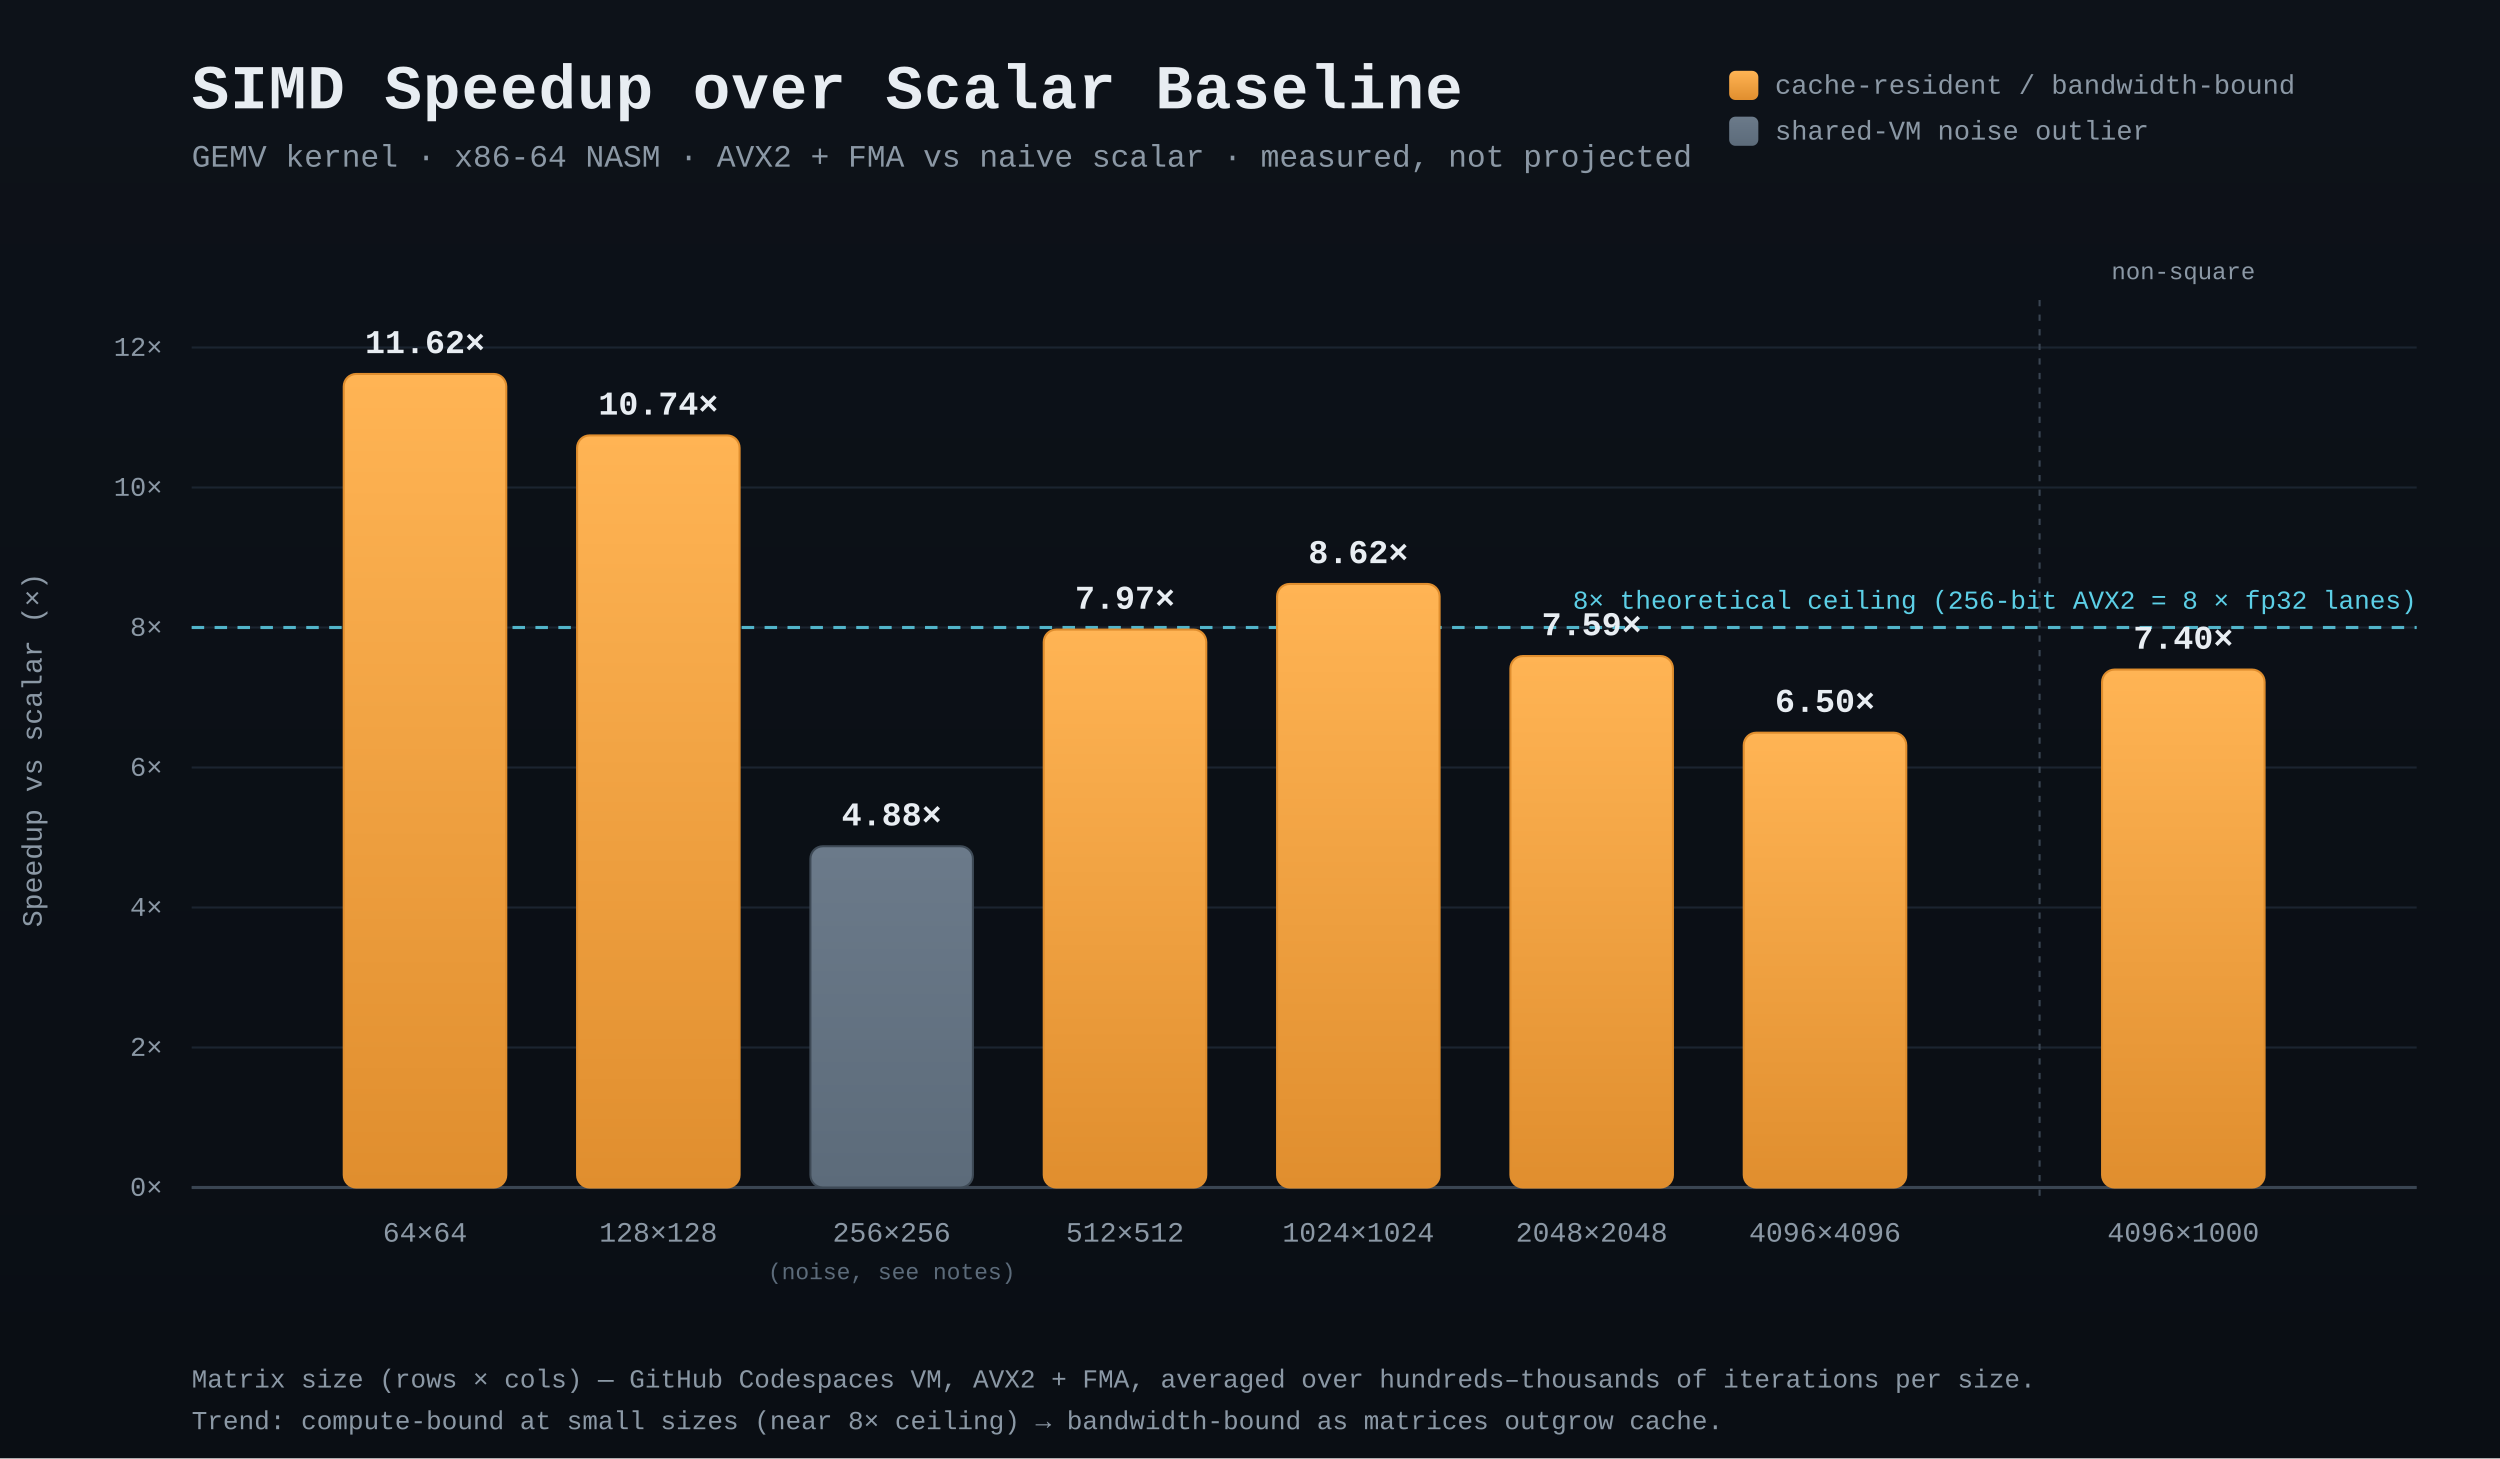
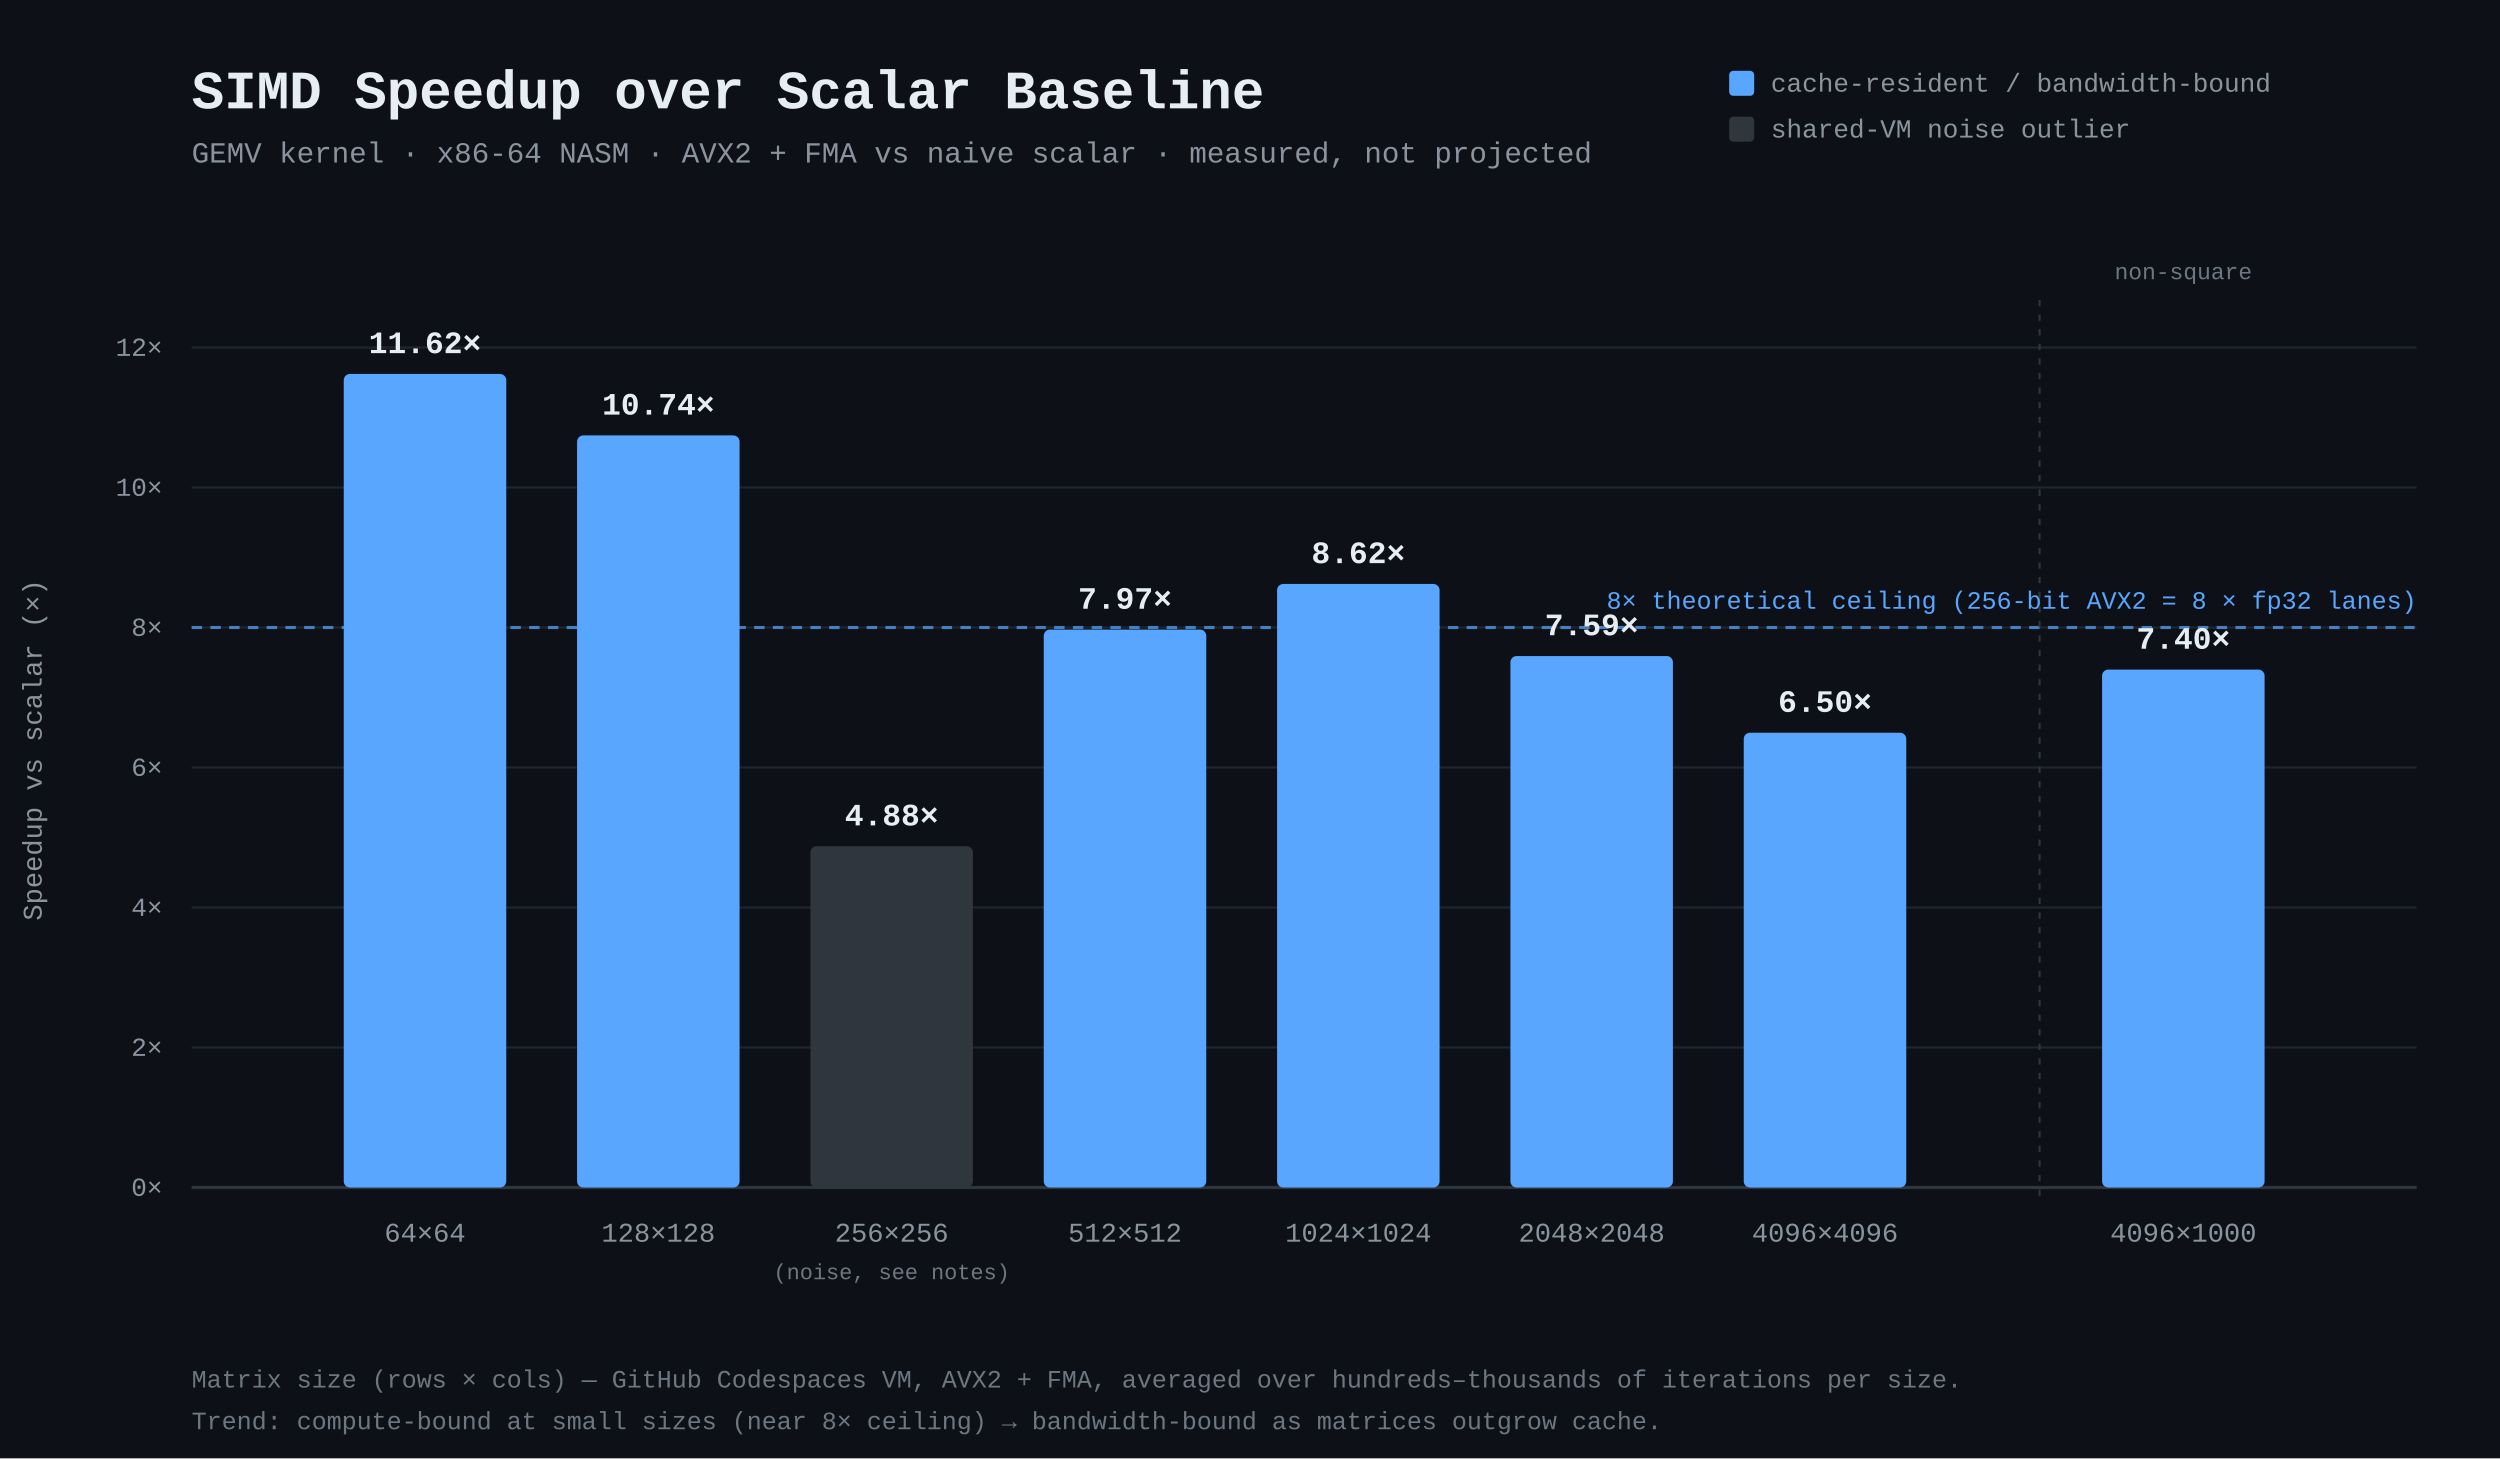
<svg xmlns="http://www.w3.org/2000/svg" viewBox="0 0 1200 700" font-family="'JetBrains Mono', 'SF Mono', Consolas, 'Courier New', monospace">
-   <defs>
-     <linearGradient id="barGrad" x1="0" y1="0" x2="0" y2="1">
-       <stop offset="0%" stop-color="#ffb454" />
-       <stop offset="100%" stop-color="#e08e2e" />
-     </linearGradient>
-     <linearGradient id="dipGrad" x1="0" y1="0" x2="0" y2="1">
-       <stop offset="0%" stop-color="#6b7a8a" />
-       <stop offset="100%" stop-color="#5c6b7a" />
-     </linearGradient>
-     <linearGradient id="bgGrad" x1="0" y1="0" x2="0" y2="1">
-       <stop offset="0%" stop-color="#0d1219" />
-       <stop offset="100%" stop-color="#0a0e14" />
-     </linearGradient>
-   </defs>
-   <rect x="0" y="0" width="1200" height="700" fill="url(#bgGrad)" />
-   <text x="92" y="52" font-size="30" font-weight="700" fill="#e8edf2" letter-spacing="0.5">SIMD Speedup over Scalar Baseline</text>
-   <text x="92" y="80" font-size="15" fill="#8b98a5">GEMV kernel · x86-64 NASM · AVX2 + FMA vs naive scalar · measured, not projected</text>
-   <rect x="830" y="34" width="14" height="14" rx="3" fill="url(#barGrad)" />
-   <text x="852" y="45" font-size="13" fill="#8b98a5">cache-resident / bandwidth-bound</text>
-   <rect x="830" y="56" width="14" height="14" rx="3" fill="url(#dipGrad)" />
-   <text x="852" y="67" font-size="13" fill="#8b98a5">shared-VM noise outlier</text>
-   <line x1="92" y1="570.0" x2="1160" y2="570.0" stroke="#1b2430" stroke-width="1" />
-   <text x="78" y="574.0" font-size="13" fill="#8b98a5" text-anchor="end">0×</text>
-   <line x1="92" y1="502.8" x2="1160" y2="502.8" stroke="#1b2430" stroke-width="1" />
-   <text x="78" y="506.8" font-size="13" fill="#8b98a5" text-anchor="end">2×</text>
-   <line x1="92" y1="435.6" x2="1160" y2="435.6" stroke="#1b2430" stroke-width="1" />
-   <text x="78" y="439.6" font-size="13" fill="#8b98a5" text-anchor="end">4×</text>
-   <line x1="92" y1="368.4" x2="1160" y2="368.4" stroke="#1b2430" stroke-width="1" />
-   <text x="78" y="372.4" font-size="13" fill="#8b98a5" text-anchor="end">6×</text>
-   <line x1="92" y1="301.2" x2="1160" y2="301.2" stroke="#1b2430" stroke-width="1" />
-   <text x="78" y="305.2" font-size="13" fill="#8b98a5" text-anchor="end">8×</text>
-   <line x1="92" y1="234.0" x2="1160" y2="234.0" stroke="#1b2430" stroke-width="1" />
-   <text x="78" y="238.0" font-size="13" fill="#8b98a5" text-anchor="end">10×</text>
-   <line x1="92" y1="166.8" x2="1160" y2="166.8" stroke="#1b2430" stroke-width="1" />
-   <text x="78" y="170.8" font-size="13" fill="#8b98a5" text-anchor="end">12×</text>
-   <line x1="92" y1="570" x2="1160" y2="570" stroke="#3a4552" stroke-width="1.5" />
-   <line x1="92" y1="301.2" x2="1160" y2="301.2" stroke="#5ccfe6" stroke-width="1.5" stroke-dasharray="6,5" opacity="0.85" />
-   <text x="1160" y="292.2" font-size="12.5" fill="#5ccfe6" text-anchor="end">8× theoretical ceiling (256-bit AVX2 = 8 × fp32 lanes)</text>
-   <line x1="979.0" y1="144" x2="979.0" y2="576" stroke="#3a4552" stroke-width="1" stroke-dasharray="3,4" />
-   <text x="1048.0" y="134" font-size="11.5" fill="#8b98a5" text-anchor="middle">non-square</text>
-   <rect x="165.0" y="179.5" width="78" height="390.5" rx="6" fill="url(#barGrad)" stroke="#e08e2e" stroke-width="1" />
-   <text x="204.0" y="169.5" font-size="16" font-weight="700" fill="#e8edf2" text-anchor="middle">11.62×</text>
-   <text x="204.0" y="596" font-size="13.5" fill="#8b98a5" text-anchor="middle">64×64</text>
-   <rect x="277.0" y="209.0" width="78" height="361.0" rx="6" fill="url(#barGrad)" stroke="#e08e2e" stroke-width="1" />
-   <text x="316.0" y="199.0" font-size="16" font-weight="700" fill="#e8edf2" text-anchor="middle">10.74×</text>
-   <text x="316.0" y="596" font-size="13.5" fill="#8b98a5" text-anchor="middle">128×128</text>
-   <rect x="389.0" y="406.2" width="78" height="163.8" rx="6" fill="url(#dipGrad)" stroke="#3e4a56" stroke-width="1" />
-   <text x="428.0" y="396.2" font-size="16" font-weight="700" fill="#e8edf2" text-anchor="middle">4.88×</text>
-   <text x="428.0" y="596" font-size="13.5" fill="#8b98a5" text-anchor="middle">256×256</text>
-   <text x="428.0" y="614" font-size="11" fill="#5c6b7a" text-anchor="middle">(noise, see notes)</text>
-   <rect x="501.0" y="302.2" width="78" height="267.8" rx="6" fill="url(#barGrad)" stroke="#e08e2e" stroke-width="1" />
-   <text x="540.0" y="292.2" font-size="16" font-weight="700" fill="#e8edf2" text-anchor="middle">7.97×</text>
-   <text x="540.0" y="596" font-size="13.5" fill="#8b98a5" text-anchor="middle">512×512</text>
-   <rect x="613.0" y="280.3" width="78" height="289.7" rx="6" fill="url(#barGrad)" stroke="#e08e2e" stroke-width="1" />
-   <text x="652.0" y="270.3" font-size="16" font-weight="700" fill="#e8edf2" text-anchor="middle">8.62×</text>
-   <text x="652.0" y="596" font-size="13.5" fill="#8b98a5" text-anchor="middle">1024×1024</text>
-   <rect x="725.0" y="314.9" width="78" height="255.1" rx="6" fill="url(#barGrad)" stroke="#e08e2e" stroke-width="1" />
-   <text x="764.0" y="304.9" font-size="16" font-weight="700" fill="#e8edf2" text-anchor="middle">7.59×</text>
-   <text x="764.0" y="596" font-size="13.5" fill="#8b98a5" text-anchor="middle">2048×2048</text>
-   <rect x="837.0" y="351.7" width="78" height="218.3" rx="6" fill="url(#barGrad)" stroke="#e08e2e" stroke-width="1" />
-   <text x="876.0" y="341.7" font-size="16" font-weight="700" fill="#e8edf2" text-anchor="middle">6.50×</text>
-   <text x="876.0" y="596" font-size="13.5" fill="#8b98a5" text-anchor="middle">4096×4096</text>
-   <rect x="1009.0" y="321.4" width="78" height="248.6" rx="6" fill="url(#barGrad)" stroke="#e08e2e" stroke-width="1" />
-   <text x="1048.0" y="311.4" font-size="16" font-weight="700" fill="#e8edf2" text-anchor="middle">7.40×</text>
-   <text x="1048.0" y="596" font-size="13.5" fill="#8b98a5" text-anchor="middle">4096×1000</text>
-   <text x="20" y="360.0" font-size="13.5" fill="#8b98a5" text-anchor="middle" transform="rotate(-90 20 360.0)">Speedup vs scalar (×)</text>
-   <text x="92" y="666" font-size="12.5" fill="#8b98a5">Matrix size (rows × cols) — GitHub Codespaces VM, AVX2 + FMA, averaged over hundreds–thousands of iterations per size.</text>
-   <text x="92" y="686" font-size="12.5" fill="#8b98a5">Trend: compute-bound at small sizes (near 8× ceiling) → bandwidth-bound as matrices outgrow cache.</text>
+   <rect x="0" y="0" width="1200" height="700" fill="#0d1117" />
+   <text x="92" y="52" font-size="26" font-weight="700" fill="#e6edf3">SIMD Speedup over Scalar Baseline</text>
+   <text x="92" y="78" font-size="14" fill="#8b949e">GEMV kernel · x86-64 NASM · AVX2 + FMA vs naive scalar · measured, not projected</text>
+   <rect x="830" y="34" width="12" height="12" rx="2" fill="#58a6ff" />
+   <text x="850" y="44" font-size="12.5" fill="#8b949e">cache-resident / bandwidth-bound</text>
+   <rect x="830" y="56" width="12" height="12" rx="2" fill="#30363d" />
+   <text x="850" y="66" font-size="12.5" fill="#8b949e">shared-VM noise outlier</text>
+   <g stroke="#21262d" stroke-width="1">
+     <line x1="92" y1="570.0" x2="1160" y2="570.0" />
+     <line x1="92" y1="502.8" x2="1160" y2="502.8" />
+     <line x1="92" y1="435.6" x2="1160" y2="435.6" />
+     <line x1="92" y1="368.4" x2="1160" y2="368.4" />
+     <line x1="92" y1="301.2" x2="1160" y2="301.2" />
+     <line x1="92" y1="234.0" x2="1160" y2="234.0" />
+     <line x1="92" y1="166.8" x2="1160" y2="166.8" />
+   </g>
+   <g font-size="12.5" fill="#8b949e" text-anchor="end">
+     <text x="78" y="574.0">0×</text>
+     <text x="78" y="506.8">2×</text>
+     <text x="78" y="439.6">4×</text>
+     <text x="78" y="372.4">6×</text>
+     <text x="78" y="305.2">8×</text>
+     <text x="78" y="238.0">10×</text>
+     <text x="78" y="170.8">12×</text>
+   </g>
+   <line x1="92" y1="570" x2="1160" y2="570" stroke="#30363d" stroke-width="1.5" />
+   <line x1="92" y1="301.2" x2="1160" y2="301.2" stroke="#58a6ff" stroke-width="1.5" stroke-dasharray="5,4" opacity="0.7" />
+   <text x="1160" y="292.2" font-size="12" fill="#58a6ff" text-anchor="end">8× theoretical ceiling (256-bit AVX2 = 8 × fp32 lanes)</text>
+   <line x1="979.0" y1="144" x2="979.0" y2="576" stroke="#30363d" stroke-width="1" stroke-dasharray="3,4" />
+   <text x="1048.0" y="134" font-size="11" fill="#6e7681" text-anchor="middle">non-square</text>
+   <rect x="165.0" y="179.5" width="78" height="390.5" rx="3" fill="#58a6ff" />
+   <text x="204.0" y="169.5" font-size="15" font-weight="700" fill="#e6edf3" text-anchor="middle">11.62×</text>
+   <text x="204.0" y="596" font-size="13" fill="#8b949e" text-anchor="middle">64×64</text>
+   <rect x="277.0" y="209.0" width="78" height="361.0" rx="3" fill="#58a6ff" />
+   <text x="316.0" y="199.0" font-size="15" font-weight="700" fill="#e6edf3" text-anchor="middle">10.74×</text>
+   <text x="316.0" y="596" font-size="13" fill="#8b949e" text-anchor="middle">128×128</text>
+   <rect x="389.0" y="406.2" width="78" height="163.8" rx="3" fill="#30363d" />
+   <text x="428.0" y="396.2" font-size="15" font-weight="700" fill="#e6edf3" text-anchor="middle">4.88×</text>
+   <text x="428.0" y="596" font-size="13" fill="#8b949e" text-anchor="middle">256×256</text>
+   <text x="428.0" y="614" font-size="10.5" fill="#6e7681" text-anchor="middle">(noise, see notes)</text>
+   <rect x="501.0" y="302.2" width="78" height="267.8" rx="3" fill="#58a6ff" />
+   <text x="540.0" y="292.2" font-size="15" font-weight="700" fill="#e6edf3" text-anchor="middle">7.97×</text>
+   <text x="540.0" y="596" font-size="13" fill="#8b949e" text-anchor="middle">512×512</text>
+   <rect x="613.0" y="280.3" width="78" height="289.7" rx="3" fill="#58a6ff" />
+   <text x="652.0" y="270.3" font-size="15" font-weight="700" fill="#e6edf3" text-anchor="middle">8.62×</text>
+   <text x="652.0" y="596" font-size="13" fill="#8b949e" text-anchor="middle">1024×1024</text>
+   <rect x="725.0" y="314.9" width="78" height="255.1" rx="3" fill="#58a6ff" />
+   <text x="764.0" y="304.9" font-size="15" font-weight="700" fill="#e6edf3" text-anchor="middle">7.59×</text>
+   <text x="764.0" y="596" font-size="13" fill="#8b949e" text-anchor="middle">2048×2048</text>
+   <rect x="837.0" y="351.7" width="78" height="218.3" rx="3" fill="#58a6ff" />
+   <text x="876.0" y="341.7" font-size="15" font-weight="700" fill="#e6edf3" text-anchor="middle">6.50×</text>
+   <text x="876.0" y="596" font-size="13" fill="#8b949e" text-anchor="middle">4096×4096</text>
+   <rect x="1009.0" y="321.4" width="78" height="248.6" rx="3" fill="#58a6ff" />
+   <text x="1048.0" y="311.4" font-size="15" font-weight="700" fill="#e6edf3" text-anchor="middle">7.40×</text>
+   <text x="1048.0" y="596" font-size="13" fill="#8b949e" text-anchor="middle">4096×1000</text>
+   <text x="20" y="360.0" font-size="13" fill="#8b949e" text-anchor="middle" transform="rotate(-90 20 360.0)">Speedup vs scalar (×)</text>
+   <text x="92" y="666" font-size="12" fill="#6e7681">Matrix size (rows × cols) — GitHub Codespaces VM, AVX2 + FMA, averaged over hundreds–thousands of iterations per size.</text>
+   <text x="92" y="686" font-size="12" fill="#6e7681">Trend: compute-bound at small sizes (near 8× ceiling) → bandwidth-bound as matrices outgrow cache.</text>
</svg>
